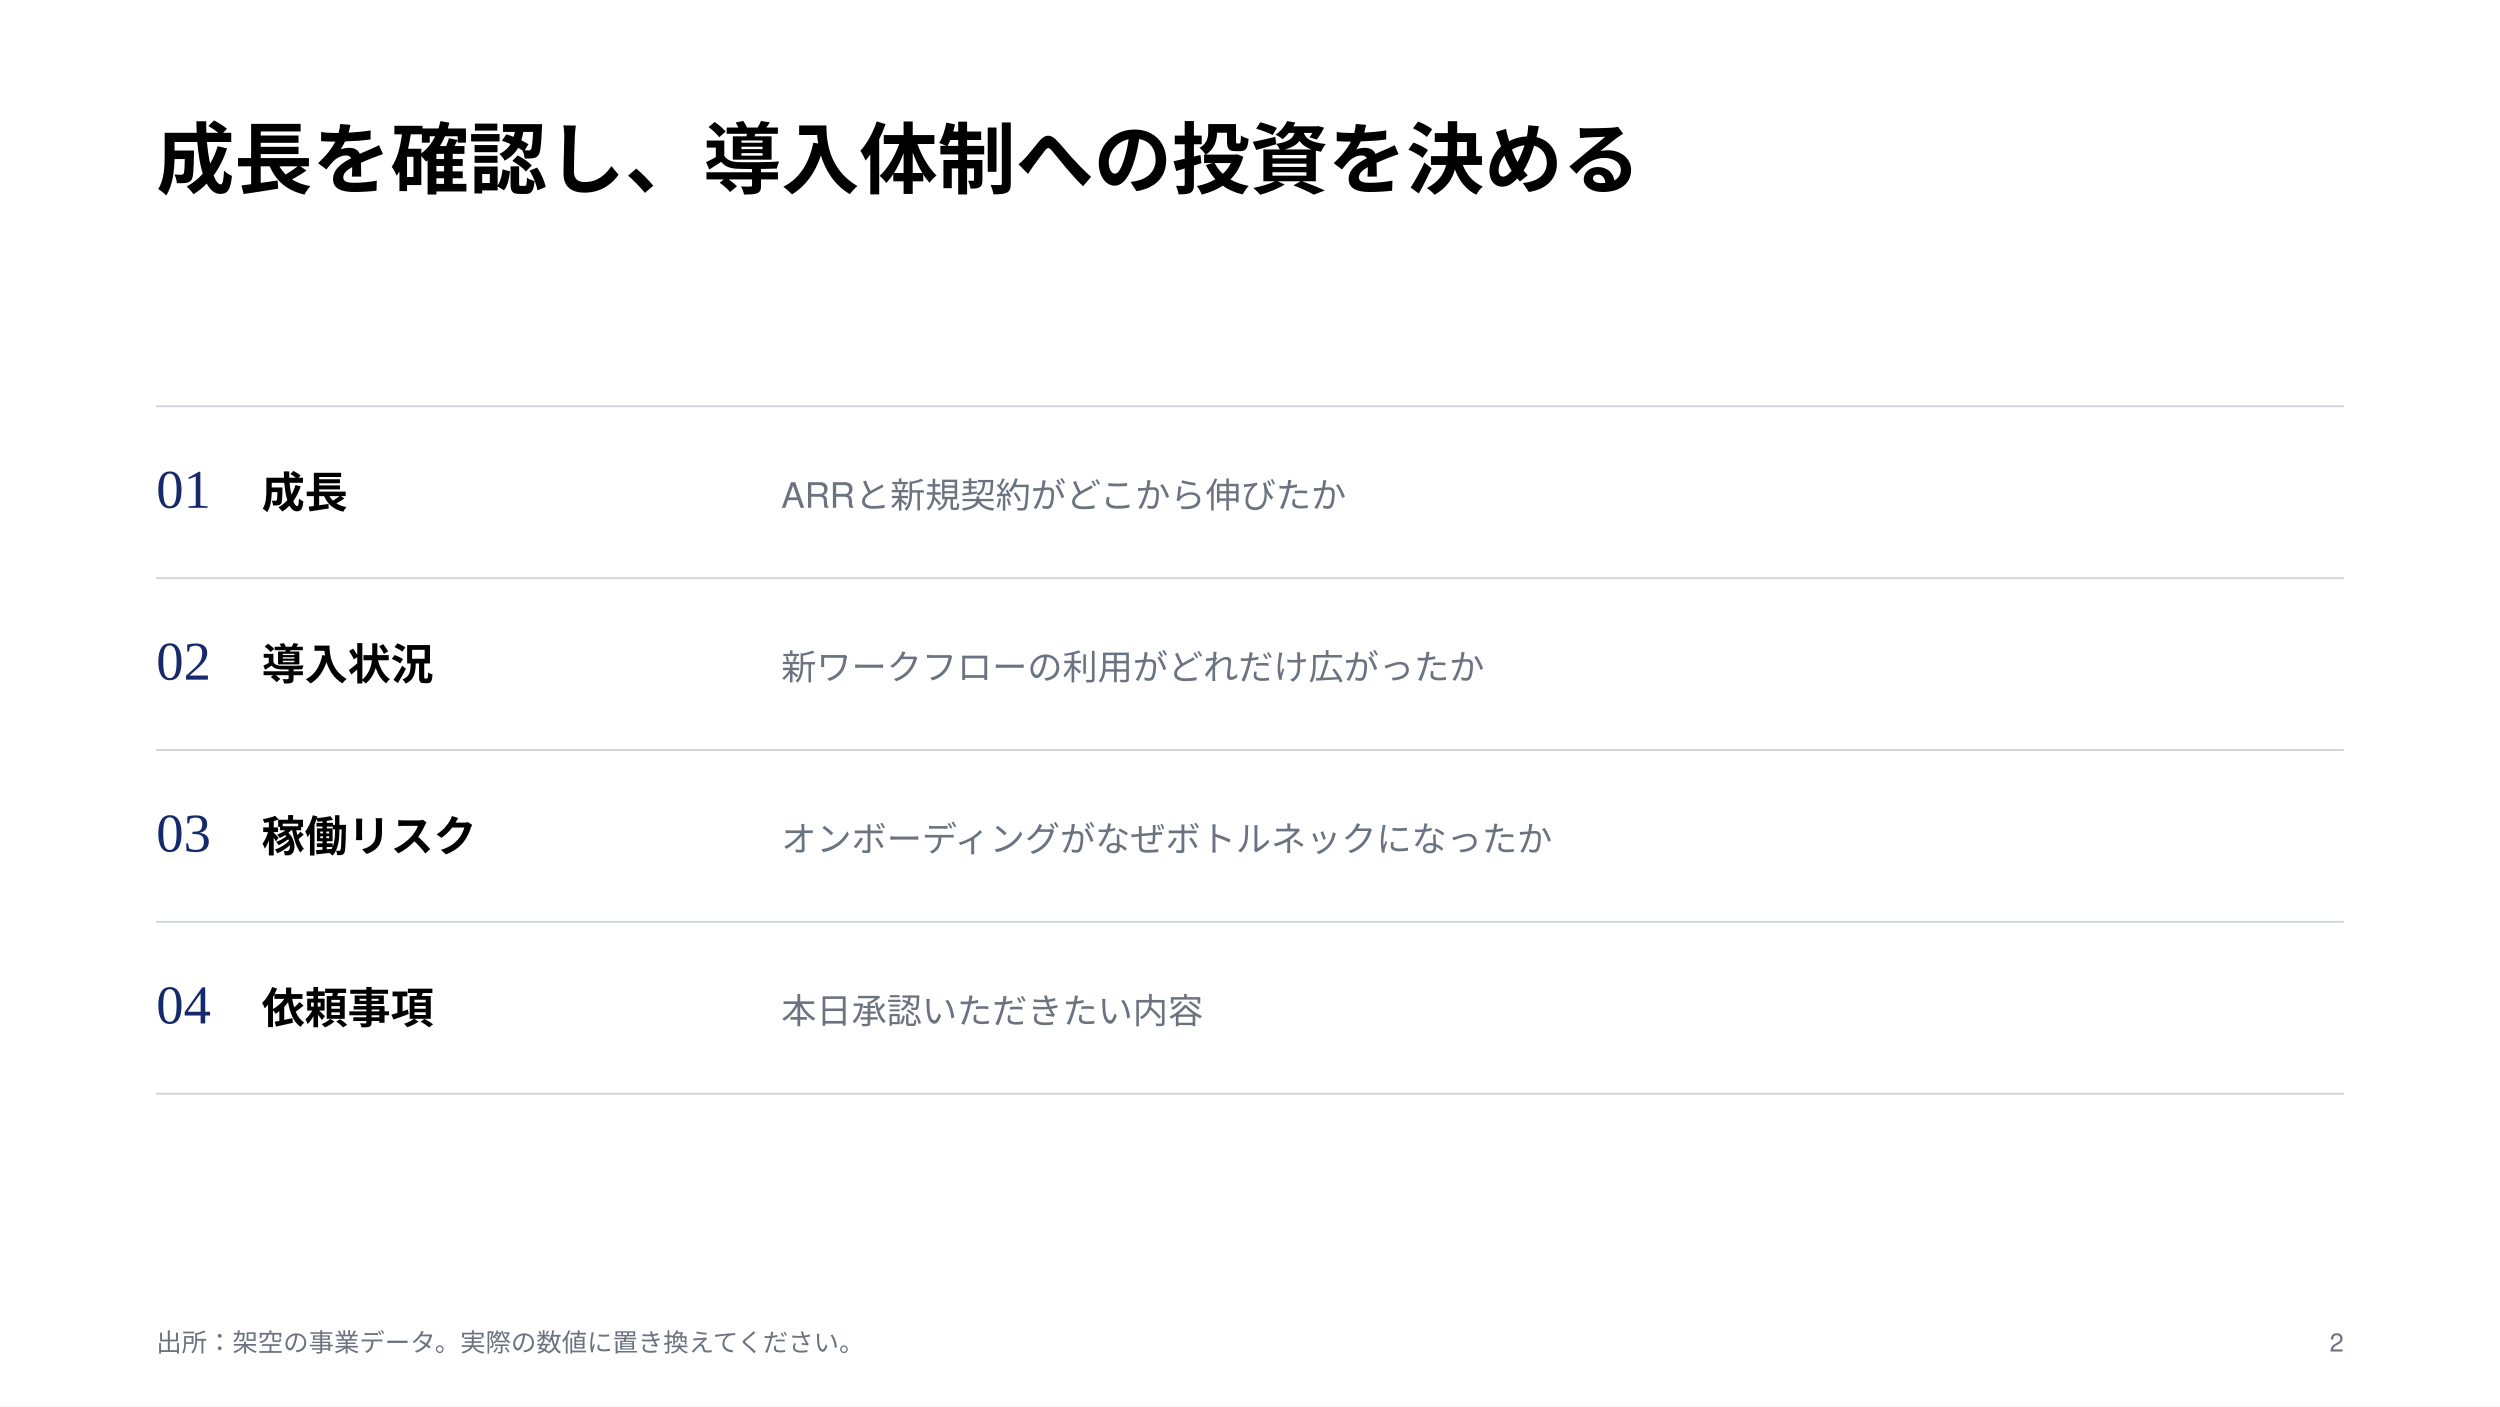
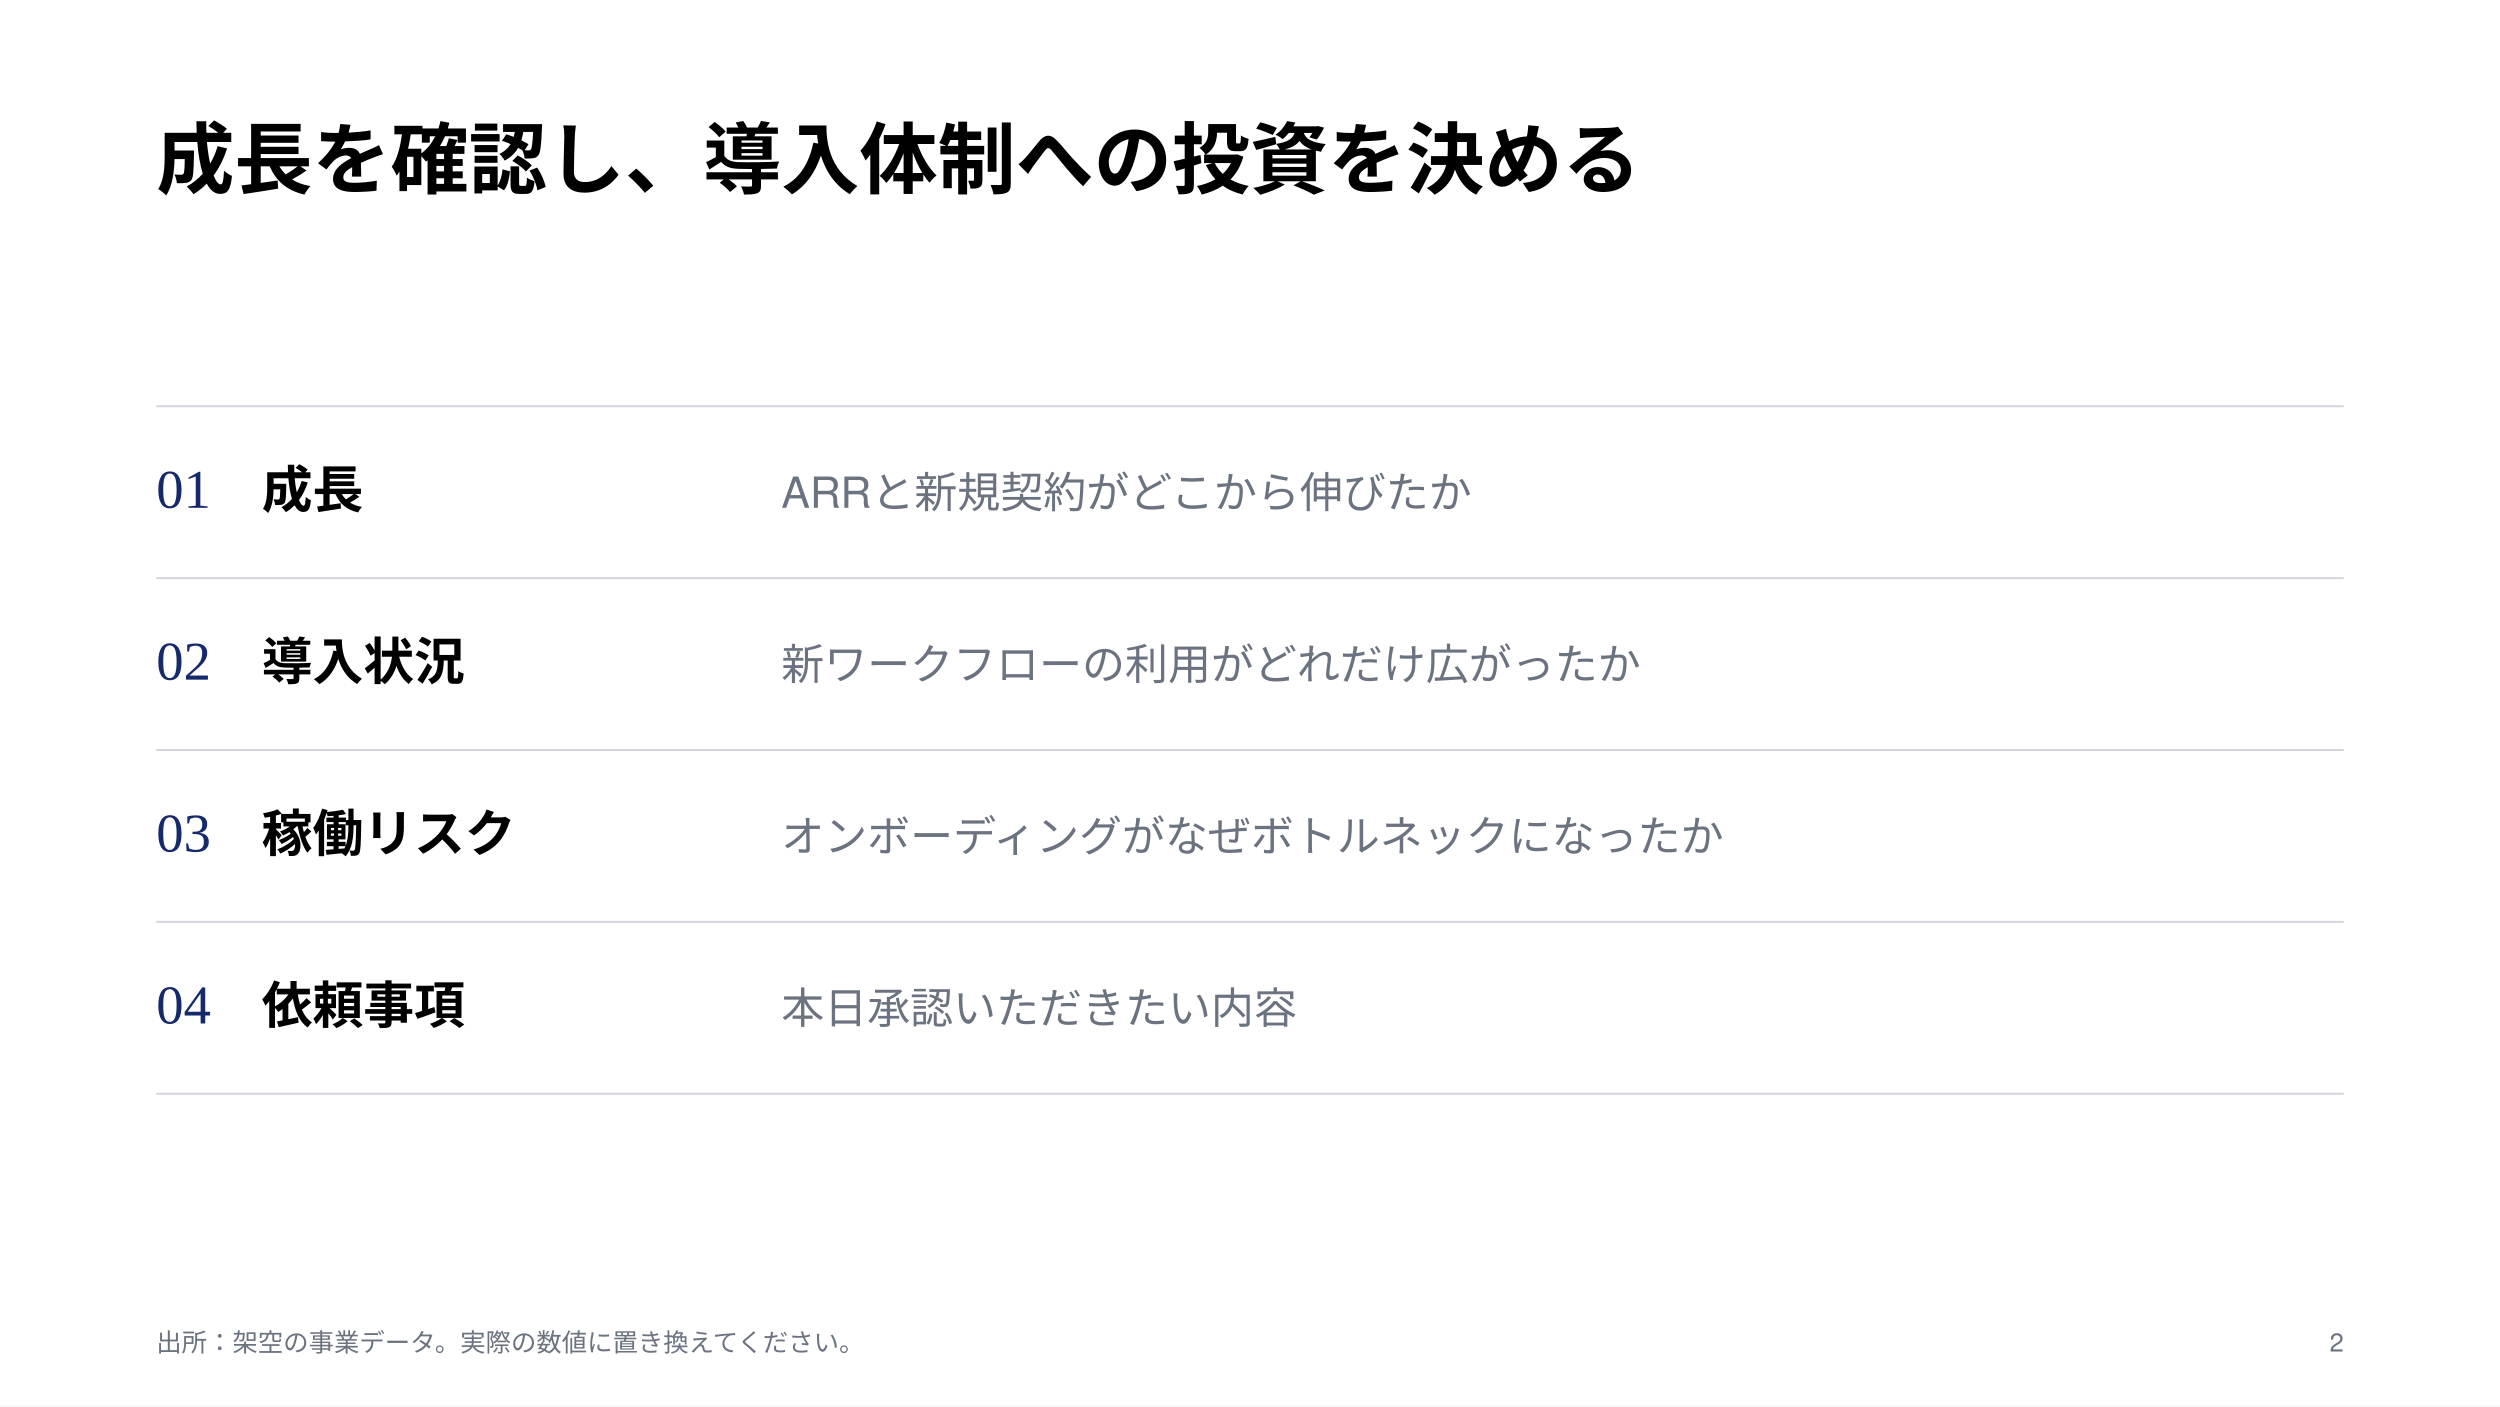
<svg xmlns="http://www.w3.org/2000/svg" viewBox="0 0 1280 720" width="1280" height="720" role="img" aria-label="成長を確認し、導入体制への投資を決める">
  <rect width="1280" height="720" fill="#FFFFFF" />
  <text x="80.0" y="96.0" font-family="'Helvetica Neue', Helvetica, Arial, 'Hiragino Sans', 'Yu Gothic', 'Noto Sans JP', 'Meiryo', sans-serif" font-size="40" fill="#000000" font-weight="bold" text-anchor="start">成長を確認し、導入体制への投資を決める</text>
  <line x1="80.0" y1="208.0" x2="1200.0" y2="208.0" stroke="#D1D5DB" />
  <line x1="80.0" y1="296.0" x2="1200.0" y2="296.0" stroke="#D1D5DB" />
  <line x1="80.0" y1="384.0" x2="1200.0" y2="384.0" stroke="#D1D5DB" />
  <line x1="80.0" y1="472.0" x2="1200.0" y2="472.0" stroke="#D1D5DB" />
  <line x1="80.0" y1="560.0" x2="1200.0" y2="560.0" stroke="#D1D5DB" />
  <text x="80.0" y="260.0" font-family="Georgia, 'Times New Roman', 'Hiragino Mincho ProN', 'Yu Mincho', serif" font-size="28" fill="#15296B" font-weight="normal" text-anchor="start">01</text>
-   <text x="134.0" y="260.0" font-family="'Helvetica Neue', Helvetica, Arial, 'Hiragino Sans', 'Yu Gothic', 'Noto Sans JP', 'Meiryo', sans-serif" font-size="22" fill="#000000" font-weight="600" text-anchor="start">成長</text>
-   <text x="400.0" y="260.0" font-family="'Helvetica Neue', Helvetica, Arial, 'Hiragino Sans', 'Yu Gothic', 'Noto Sans JP', 'Meiryo', sans-serif" font-size="18" fill="#6B7280" font-weight="normal" text-anchor="start">ARRと新規契約がどこから伸びたか</text>
+   <text x="134.0" y="260.0" font-family="'Helvetica Neue', Helvetica, Arial, 'Hiragino Sans', 'Yu Gothic', 'Noto Sans JP', 'Meiryo', sans-serif" font-size="26" fill="#000000" font-weight="600" text-anchor="start">成長</text>
+   <text x="400.0" y="260.0" font-family="'Helvetica Neue', Helvetica, Arial, 'Hiragino Sans', 'Yu Gothic', 'Noto Sans JP', 'Meiryo', sans-serif" font-size="22" fill="#6B7280" font-weight="normal" text-anchor="start">ARRと新規契約がどこから伸びたか</text>
  <text x="80.0" y="348.0" font-family="Georgia, 'Times New Roman', 'Hiragino Mincho ProN', 'Yu Mincho', serif" font-size="28" fill="#15296B" font-weight="normal" text-anchor="start">02</text>
-   <text x="134.0" y="348.0" font-family="'Helvetica Neue', Helvetica, Arial, 'Hiragino Sans', 'Yu Gothic', 'Noto Sans JP', 'Meiryo', sans-serif" font-size="22" fill="#000000" font-weight="600" text-anchor="start">導入状況</text>
-   <text x="400.0" y="348.0" font-family="'Helvetica Neue', Helvetica, Arial, 'Hiragino Sans', 'Yu Gothic', 'Noto Sans JP', 'Meiryo', sans-serif" font-size="18" fill="#6B7280" font-weight="normal" text-anchor="start">新ワークフローの利用がどれだけ広がったか</text>
+   <text x="134.0" y="348.0" font-family="'Helvetica Neue', Helvetica, Arial, 'Hiragino Sans', 'Yu Gothic', 'Noto Sans JP', 'Meiryo', sans-serif" font-size="26" fill="#000000" font-weight="600" text-anchor="start">導入状況</text>
+   <text x="400.0" y="348.0" font-family="'Helvetica Neue', Helvetica, Arial, 'Hiragino Sans', 'Yu Gothic', 'Noto Sans JP', 'Meiryo', sans-serif" font-size="22" fill="#6B7280" font-weight="normal" text-anchor="start">新ワークフローの利用がどれだけ広がったか</text>
  <text x="80.0" y="436.0" font-family="Georgia, 'Times New Roman', 'Hiragino Mincho ProN', 'Yu Mincho', serif" font-size="28" fill="#15296B" font-weight="normal" text-anchor="start">03</text>
-   <text x="134.0" y="436.0" font-family="'Helvetica Neue', Helvetica, Arial, 'Hiragino Sans', 'Yu Gothic', 'Noto Sans JP', 'Meiryo', sans-serif" font-size="22" fill="#000000" font-weight="600" text-anchor="start">稼働リスク</text>
-   <text x="400.0" y="436.0" font-family="'Helvetica Neue', Helvetica, Arial, 'Hiragino Sans', 'Yu Gothic', 'Noto Sans JP', 'Meiryo', sans-serif" font-size="18" fill="#6B7280" font-weight="normal" text-anchor="start">オンボーディングがなぜボトルネックになったか</text>
+   <text x="134.0" y="436.0" font-family="'Helvetica Neue', Helvetica, Arial, 'Hiragino Sans', 'Yu Gothic', 'Noto Sans JP', 'Meiryo', sans-serif" font-size="26" fill="#000000" font-weight="600" text-anchor="start">稼働リスク</text>
+   <text x="400.0" y="436.0" font-family="'Helvetica Neue', Helvetica, Arial, 'Hiragino Sans', 'Yu Gothic', 'Noto Sans JP', 'Meiryo', sans-serif" font-size="22" fill="#6B7280" font-weight="normal" text-anchor="start">オンボーディングがなぜボトルネックになったか</text>
  <text x="80.0" y="524.0" font-family="Georgia, 'Times New Roman', 'Hiragino Mincho ProN', 'Yu Mincho', serif" font-size="28" fill="#15296B" font-weight="normal" text-anchor="start">04</text>
-   <text x="134.0" y="524.0" font-family="'Helvetica Neue', Helvetica, Arial, 'Hiragino Sans', 'Yu Gothic', 'Noto Sans JP', 'Meiryo', sans-serif" font-size="22" fill="#000000" font-weight="600" text-anchor="start">依頼事項</text>
-   <text x="400.0" y="524.0" font-family="'Helvetica Neue', Helvetica, Arial, 'Hiragino Sans', 'Yu Gothic', 'Noto Sans JP', 'Meiryo', sans-serif" font-size="18" fill="#6B7280" font-weight="normal" text-anchor="start">本日承認いただきたい内容</text>
+   <text x="134.0" y="524.0" font-family="'Helvetica Neue', Helvetica, Arial, 'Hiragino Sans', 'Yu Gothic', 'Noto Sans JP', 'Meiryo', sans-serif" font-size="26" fill="#000000" font-weight="600" text-anchor="start">依頼事項</text>
+   <text x="400.0" y="524.0" font-family="'Helvetica Neue', Helvetica, Arial, 'Hiragino Sans', 'Yu Gothic', 'Noto Sans JP', 'Meiryo', sans-serif" font-size="22" fill="#6B7280" font-weight="normal" text-anchor="start">本日承認いただきたい内容</text>
  <text x="80.0" y="692.0" font-family="'Helvetica Neue', Helvetica, Arial, 'Hiragino Sans', 'Yu Gothic', 'Noto Sans JP', 'Meiryo', sans-serif" font-size="13" fill="#6B7280" font-weight="normal" text-anchor="start">出所：架空の事業データ。実際の数値に置き換えてください。</text>
  <text x="1200.0" y="692.0" font-family="'Helvetica Neue', Helvetica, Arial, 'Hiragino Sans', 'Yu Gothic', 'Noto Sans JP', 'Meiryo', sans-serif" font-size="13" fill="#6B7280" font-weight="normal" text-anchor="end">2</text>
</svg>
